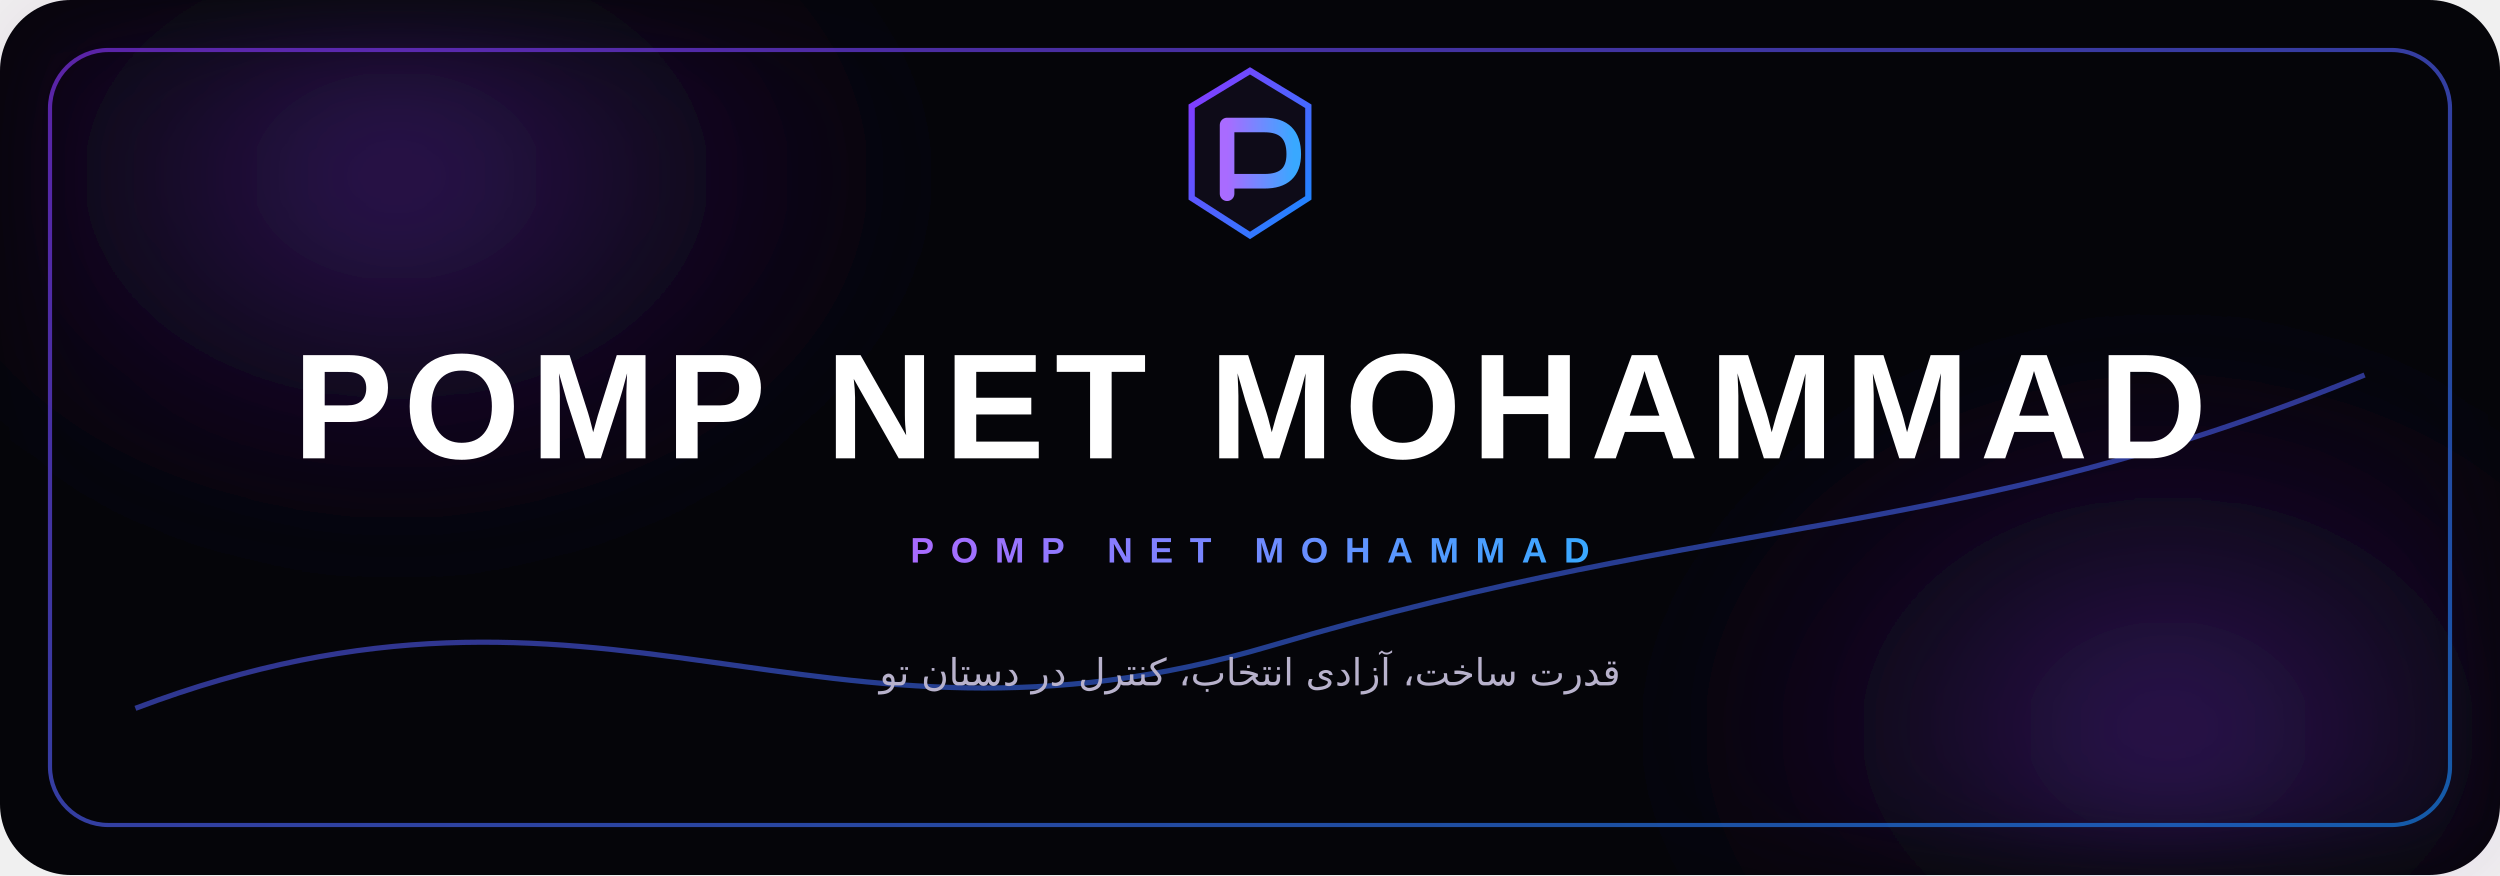
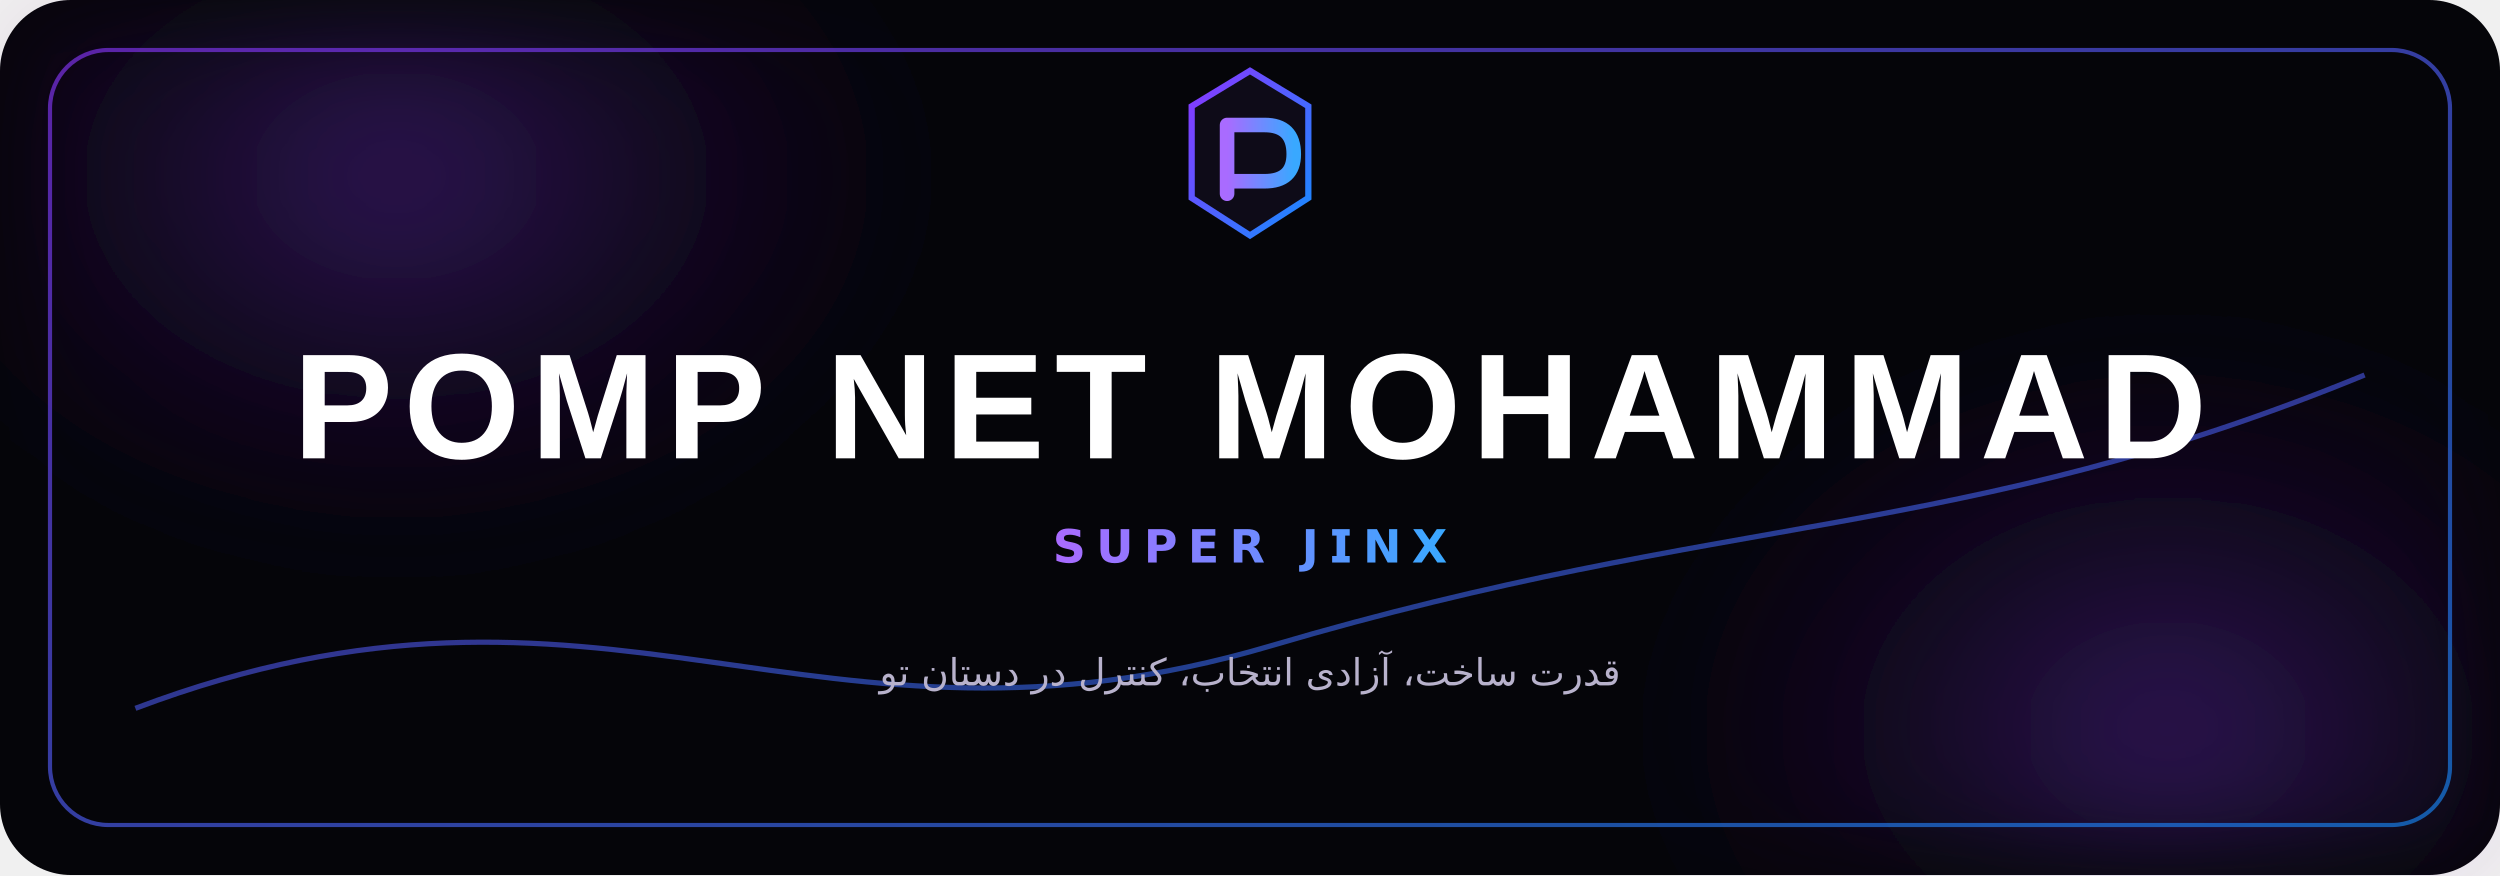
<svg xmlns="http://www.w3.org/2000/svg" width="1200" height="420" viewBox="0 0 1200 420" role="img" aria-labelledby="title desc">
  <defs>
    <linearGradient id="edge" x1="0" y1="0" x2="1" y2="1">
      <stop stop-color="#8B35FF" />
      <stop offset="1" stop-color="#168CFF" />
    </linearGradient>
    <linearGradient id="word" x1="0" y1="0" x2="1" y2="0">
      <stop stop-color="#A96BFF" />
      <stop offset="1" stop-color="#39A8FF" />
    </linearGradient>
    <radialGradient id="glow">
      <stop stop-color="#8B35FF" stop-opacity=".32" />
      <stop offset="1" stop-color="#050509" stop-opacity="0" />
    </radialGradient>
    <filter id="soft">
      <feGaussianBlur stdDeviation="28" />
    </filter>
  </defs>
  <rect width="1200" height="420" rx="34" fill="#050509" />
  <ellipse cx="190" cy="85" rx="310" ry="220" fill="url(#glow)" filter="url(#soft)" />
  <ellipse cx="1040" cy="350" rx="300" ry="230" fill="url(#glow)" filter="url(#soft)" />
  <rect x="24" y="24" width="1152" height="372" rx="28" fill="none" stroke="url(#edge)" stroke-opacity=".62" stroke-width="2" />
  <path d="M65 340 C290 255 390 375 610 310 S940 260 1135 180" fill="none" stroke="url(#edge)" stroke-width="2.5" opacity=".55" />
  <g transform="translate(600 78)">
    <path d="M-28 -27 L0 -44 L28 -27 L28 17 L0 35 L-28 17 Z" fill="#0E0B18" stroke="url(#edge)" stroke-width="3" />
    <path d="M-11 15 V-18 H7 Q21 -18 21 -4 Q21 9 7 9 H-11" fill="none" stroke="url(#word)" stroke-width="7" stroke-linecap="round" stroke-linejoin="round" />
  </g>
  <text x="600" y="220" text-anchor="middle" fill="#FFFFFF" font-family="Arial,sans-serif" font-size="72" font-weight="850" letter-spacing="5">POMP NET MOHAMMAD</text>
-   <text x="600" y="270" text-anchor="middle" fill="url(#word)" font-family="Arial,sans-serif" font-size="17" font-weight="800" letter-spacing="8">POMP NET MOHAMMAD</text>
+   <text x="600" y="270" text-anchor="middle" fill="url(#word)" font-family="Arial,sans-serif" font-size="22" font-weight="800" letter-spacing="5">𝗦𝗨𝗣𝗘𝗥 𝗝𝗜𝗡𝗫</text>
  <text x="600" y="329" text-anchor="middle" fill="#B8B2CC" font-family="Arial,sans-serif" font-size="18">قدرت ساخت، آزادی انتخاب، کنترل در دستان تو</text>
</svg>
